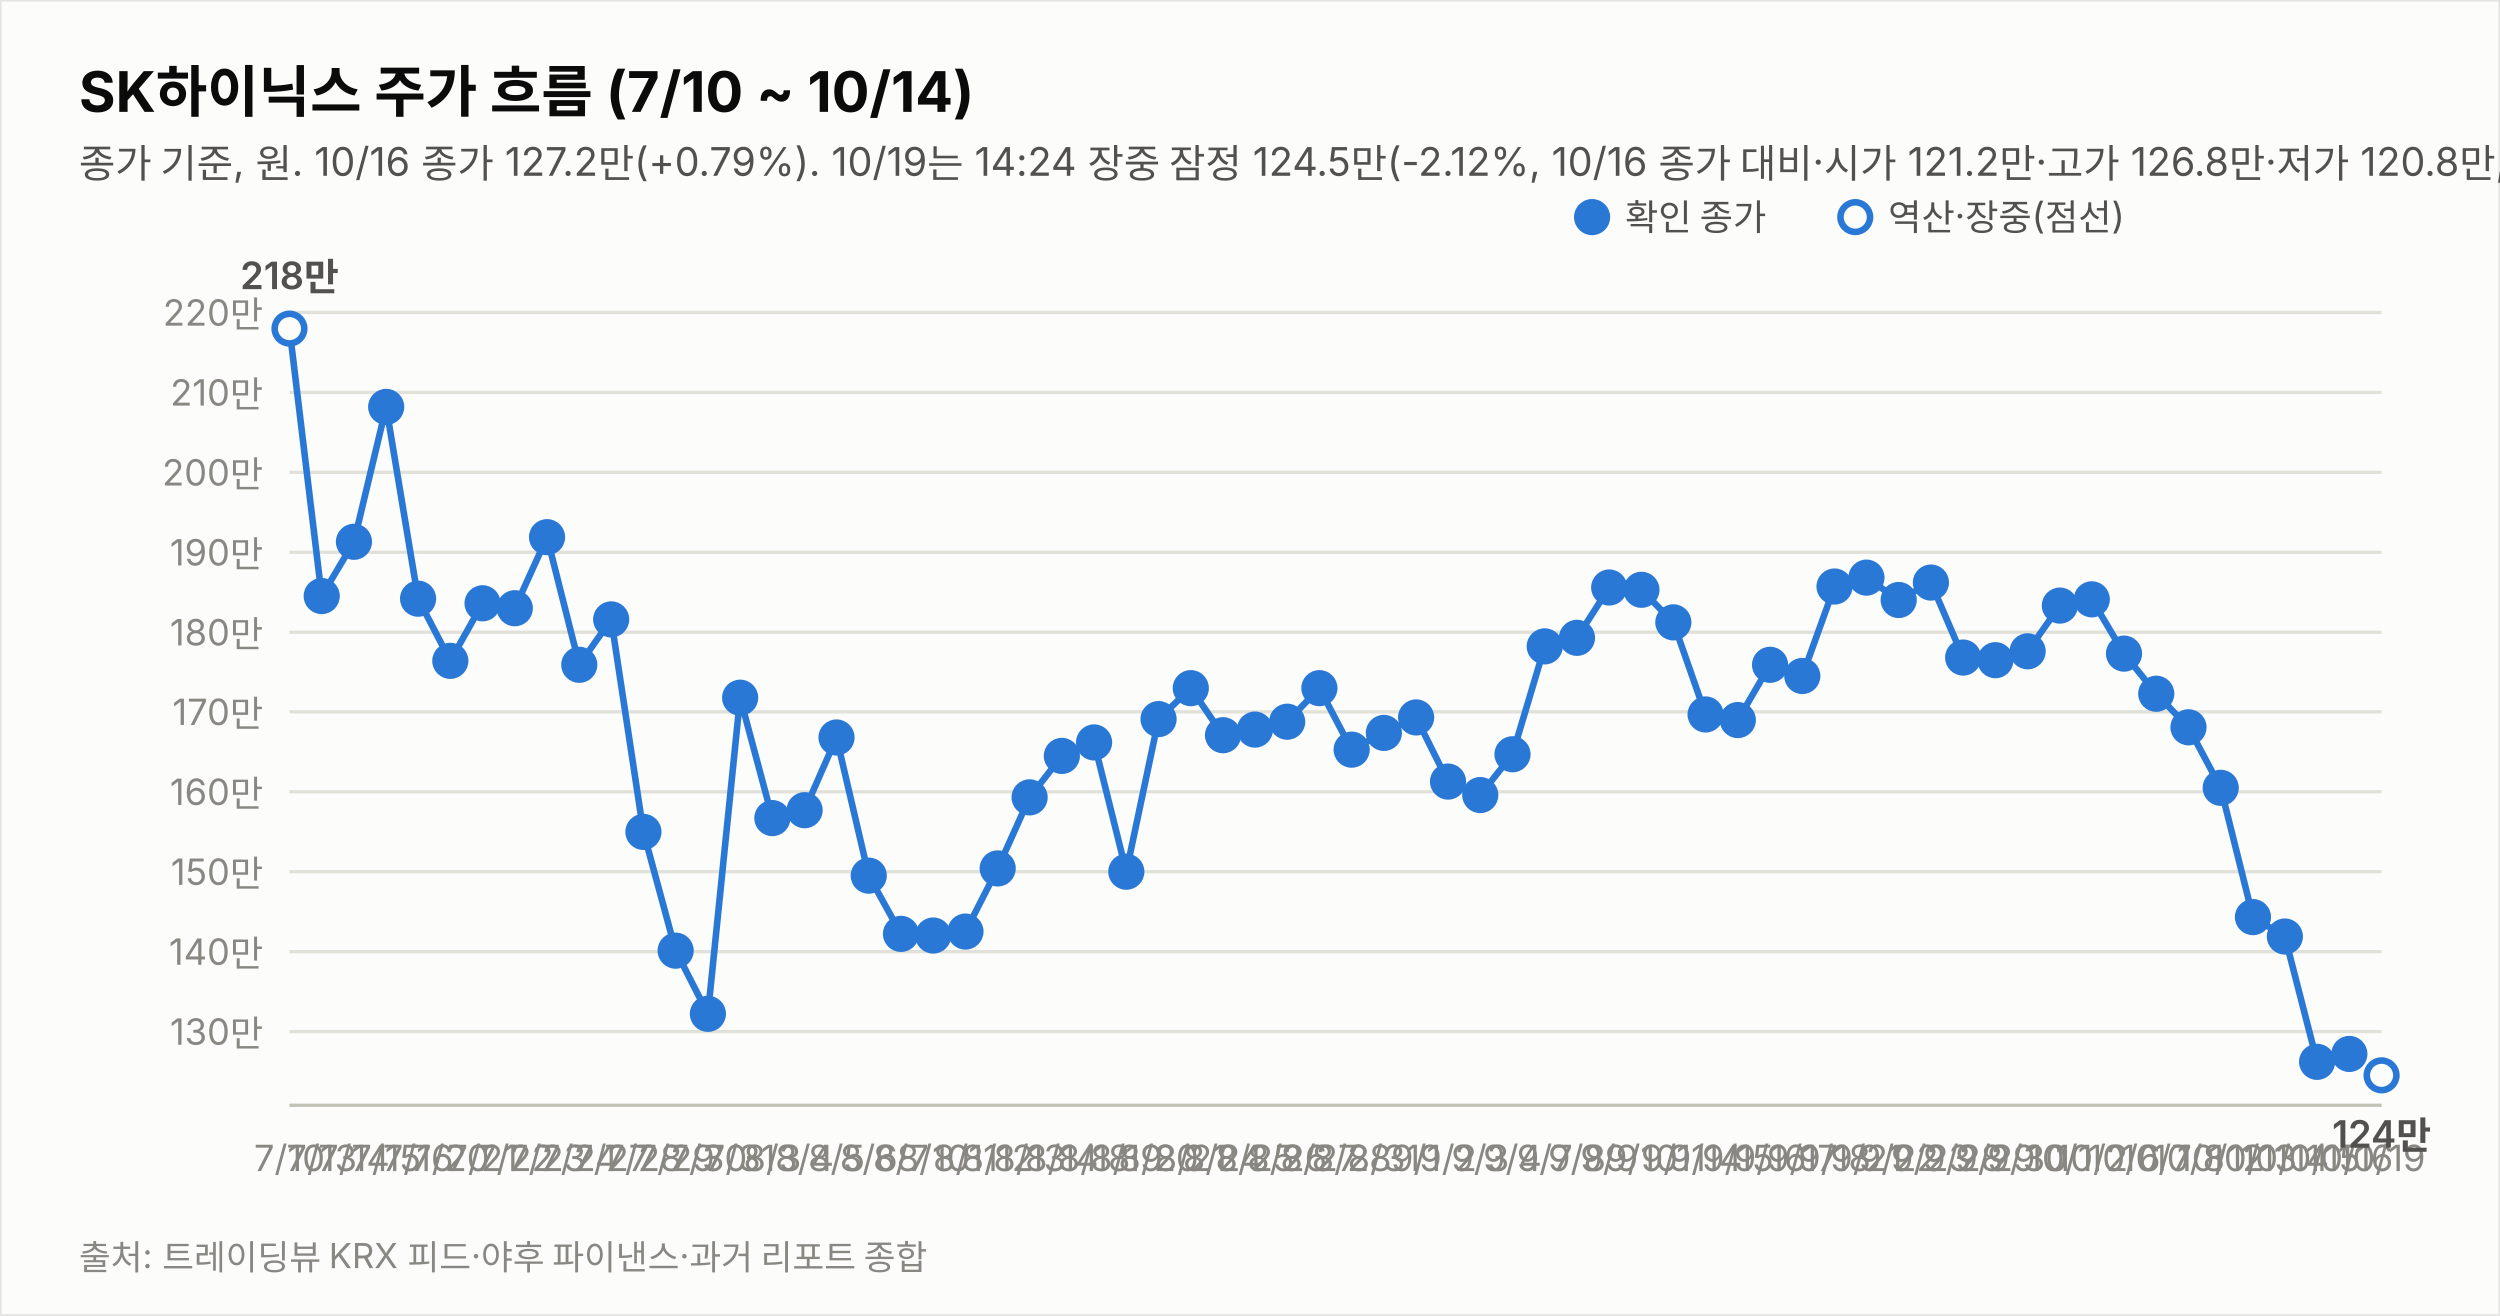
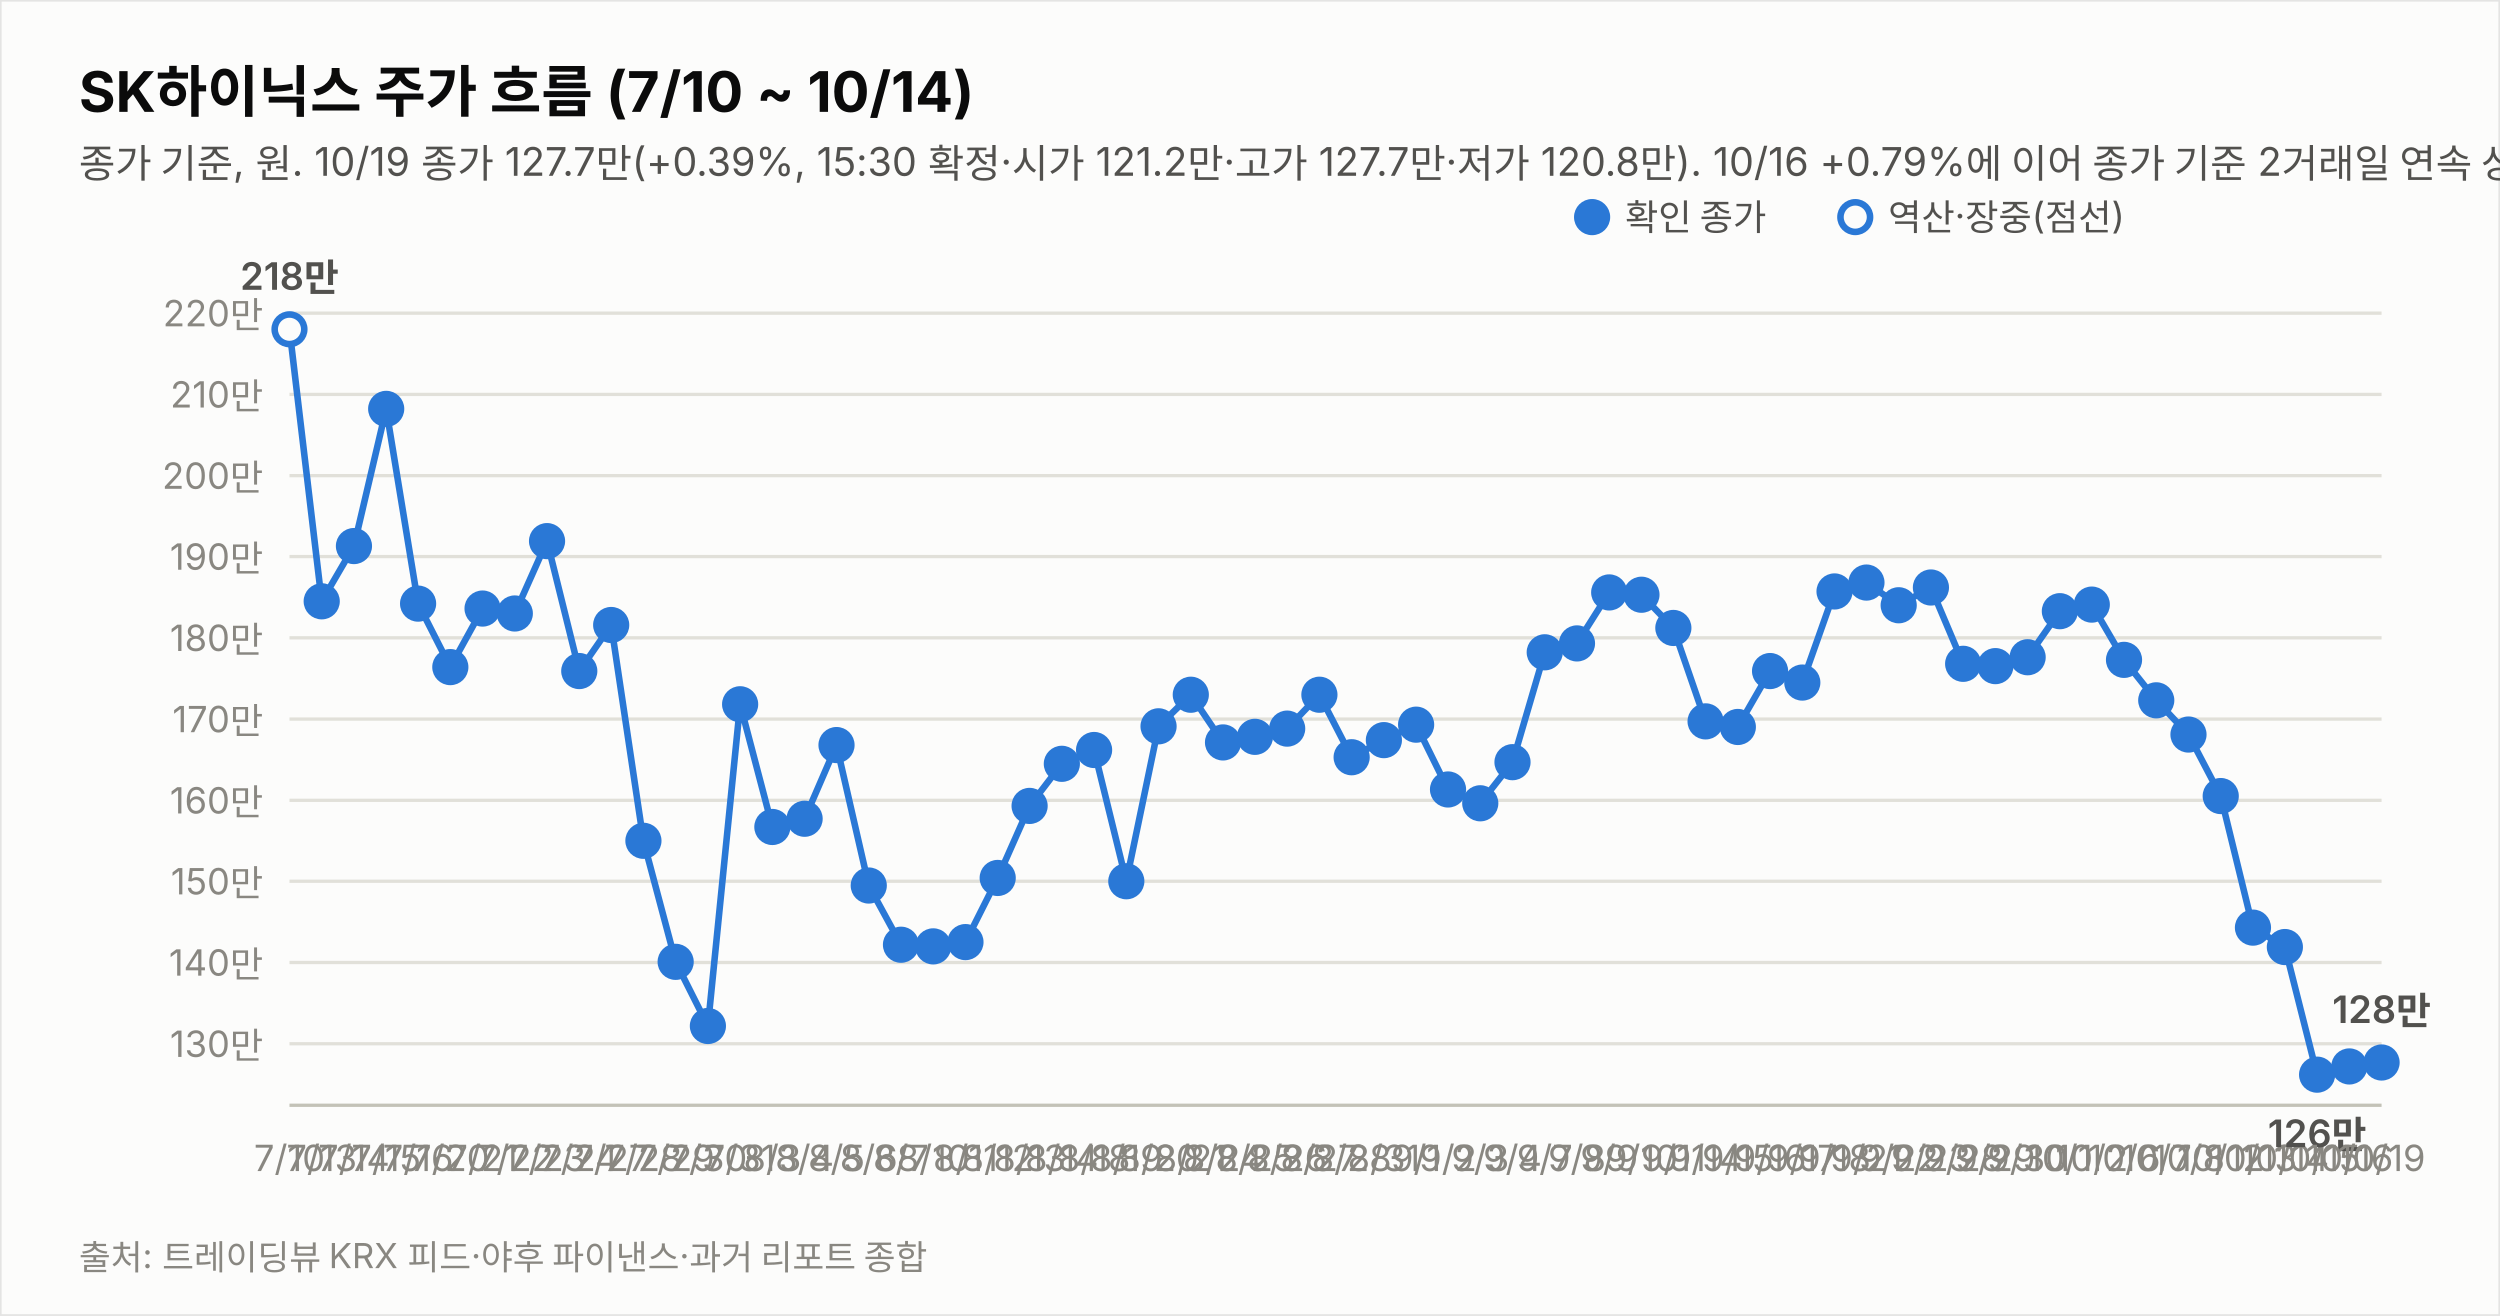
<svg xmlns="http://www.w3.org/2000/svg" width="760" height="400" viewBox="0 0 760 400" font-family="system-ui,-apple-system,&quot;Segoe UI&quot;,&quot;Malgun Gothic&quot;,&quot;Apple SD Gothic Neo&quot;,sans-serif">
  <rect width="760" height="400" fill="#fcfcfb" stroke="rgba(11,11,11,0.10)" />
  <text x="24" y="34" font-size="17" font-weight="700" fill="#0b0b0b">SK하이닉스 주가 흐름 (7/10 ~ 10/14)</text>
-   <text x="24" y="54" font-size="12" fill="#52514e">종가 기준, 원. 10/16 종가 127.2만(+0.79%). 10/19는 14:24 장중 잠정 124.5만(-2.12%, 10/16 종가 대비·시가 121.2만·고가 126.8만·저가 120.8만, 야후 20분 지연 시세). 지표는 10/19 14:24 잠정.</text>
-   <line x1="88" y1="313.6" x2="724" y2="313.6" stroke="#e1e0d9" stroke-width="1" />
-   <text x="80" y="317.6" font-size="11" fill="#898781" text-anchor="end" style="font-variant-numeric:tabular-nums">130만</text>
-   <line x1="88" y1="289.3" x2="724" y2="289.3" stroke="#e1e0d9" stroke-width="1" />
-   <text x="80" y="293.3" font-size="11" fill="#898781" text-anchor="end" style="font-variant-numeric:tabular-nums">140만</text>
-   <line x1="88" y1="265.0" x2="724" y2="265.0" stroke="#e1e0d9" stroke-width="1" />
-   <text x="80" y="269.0" font-size="11" fill="#898781" text-anchor="end" style="font-variant-numeric:tabular-nums">150만</text>
-   <line x1="88" y1="240.7" x2="724" y2="240.7" stroke="#e1e0d9" stroke-width="1" />
-   <text x="80" y="244.7" font-size="11" fill="#898781" text-anchor="end" style="font-variant-numeric:tabular-nums">160만</text>
-   <line x1="88" y1="216.4" x2="724" y2="216.4" stroke="#e1e0d9" stroke-width="1" />
-   <text x="80" y="220.4" font-size="11" fill="#898781" text-anchor="end" style="font-variant-numeric:tabular-nums">170만</text>
-   <line x1="88" y1="192.2" x2="724" y2="192.2" stroke="#e1e0d9" stroke-width="1" />
-   <text x="80" y="196.2" font-size="11" fill="#898781" text-anchor="end" style="font-variant-numeric:tabular-nums">180만</text>
-   <line x1="88" y1="167.9" x2="724" y2="167.9" stroke="#e1e0d9" stroke-width="1" />
-   <text x="80" y="171.9" font-size="11" fill="#898781" text-anchor="end" style="font-variant-numeric:tabular-nums">190만</text>
-   <line x1="88" y1="143.6" x2="724" y2="143.6" stroke="#e1e0d9" stroke-width="1" />
-   <text x="80" y="147.6" font-size="11" fill="#898781" text-anchor="end" style="font-variant-numeric:tabular-nums">200만</text>
-   <line x1="88" y1="119.3" x2="724" y2="119.3" stroke="#e1e0d9" stroke-width="1" />
-   <text x="80" y="123.3" font-size="11" fill="#898781" text-anchor="end" style="font-variant-numeric:tabular-nums">210만</text>
-   <line x1="88" y1="95.0" x2="724" y2="95.0" stroke="#e1e0d9" stroke-width="1" />
-   <text x="80" y="99.0" font-size="11" fill="#898781" text-anchor="end" style="font-variant-numeric:tabular-nums">220만</text>
+   <text x="24" y="54" font-size="12" fill="#52514e">종가 기준, 원. 10/19 종가 127.7만(+0.39%, 15:30 확정·시가 121.2만·고가 127.7만·저가 120.8만). 10/16 +0.79%에 이어 종가 기준 2거래일 연속 상승 마감. 지표는 10/19 종가 확정.</text>
+   <line x1="88" y1="317.3" x2="724" y2="317.3" stroke="#e1e0d9" stroke-width="1" />
+   <text x="80" y="321.3" font-size="11" fill="#898781" text-anchor="end" style="font-variant-numeric:tabular-nums">130만</text>
+   <line x1="88" y1="292.6" x2="724" y2="292.6" stroke="#e1e0d9" stroke-width="1" />
+   <text x="80" y="296.6" font-size="11" fill="#898781" text-anchor="end" style="font-variant-numeric:tabular-nums">140만</text>
+   <line x1="88" y1="267.9" x2="724" y2="267.9" stroke="#e1e0d9" stroke-width="1" />
+   <text x="80" y="271.9" font-size="11" fill="#898781" text-anchor="end" style="font-variant-numeric:tabular-nums">150만</text>
+   <line x1="88" y1="243.3" x2="724" y2="243.3" stroke="#e1e0d9" stroke-width="1" />
+   <text x="80" y="247.3" font-size="11" fill="#898781" text-anchor="end" style="font-variant-numeric:tabular-nums">160만</text>
+   <line x1="88" y1="218.6" x2="724" y2="218.6" stroke="#e1e0d9" stroke-width="1" />
+   <text x="80" y="222.6" font-size="11" fill="#898781" text-anchor="end" style="font-variant-numeric:tabular-nums">170만</text>
+   <line x1="88" y1="193.9" x2="724" y2="193.9" stroke="#e1e0d9" stroke-width="1" />
+   <text x="80" y="197.9" font-size="11" fill="#898781" text-anchor="end" style="font-variant-numeric:tabular-nums">180만</text>
+   <line x1="88" y1="169.2" x2="724" y2="169.2" stroke="#e1e0d9" stroke-width="1" />
+   <text x="80" y="173.2" font-size="11" fill="#898781" text-anchor="end" style="font-variant-numeric:tabular-nums">190만</text>
+   <line x1="88" y1="144.6" x2="724" y2="144.6" stroke="#e1e0d9" stroke-width="1" />
+   <text x="80" y="148.6" font-size="11" fill="#898781" text-anchor="end" style="font-variant-numeric:tabular-nums">200만</text>
+   <line x1="88" y1="119.9" x2="724" y2="119.9" stroke="#e1e0d9" stroke-width="1" />
+   <text x="80" y="123.9" font-size="11" fill="#898781" text-anchor="end" style="font-variant-numeric:tabular-nums">210만</text>
+   <line x1="88" y1="95.2" x2="724" y2="95.2" stroke="#e1e0d9" stroke-width="1" />
+   <text x="80" y="99.2" font-size="11" fill="#898781" text-anchor="end" style="font-variant-numeric:tabular-nums">220만</text>
  <line x1="88" y1="336" x2="724" y2="336" stroke="#c3c2b7" stroke-width="1" />
-   <path d="M88.0,99.9 L97.8,181.2 L107.6,164.7 L117.4,123.7 L127.1,182.0 L136.9,200.9 L146.7,183.4 L156.5,184.9 L166.3,163.3 L176.1,202.1 L185.8,188.3 L195.6,252.9 L205.4,289.0 L215.2,308.2 L225.0,212.1 L234.8,248.7 L244.6,246.3 L254.3,224.2 L264.1,266.2 L273.9,283.9 L283.7,284.4 L293.5,283.2 L303.3,264.0 L313.0,242.4 L322.8,229.8 L332.6,225.7 L342.4,265.0 L352.2,218.6 L362.0,209.2 L371.8,223.5 L381.5,221.8 L391.3,219.4 L401.1,209.2 L410.9,227.9 L420.7,222.8 L430.5,218.1 L440.2,237.6 L450.0,241.7 L459.8,229.3 L469.6,196.5 L479.4,193.9 L489.2,178.6 L499.0,179.3 L508.7,189.2 L518.5,217.2 L528.3,218.9 L538.1,202.1 L547.9,205.5 L557.7,178.3 L567.4,175.6 L577.2,182.4 L587.0,177.1 L596.8,199.9 L606.6,200.7 L616.4,198.0 L626.2,184.1 L635.9,182.2 L645.7,198.7 L655.5,210.9 L665.3,221.1 L675.1,239.5 L684.9,278.8 L694.6,284.7 L704.4,322.8 L714.2,320.4" fill="none" stroke="#2a78d6" stroke-width="2" />
-   <path d="M714.2,320.4 L724.0,326.9" fill="none" stroke="#2a78d6" stroke-width="2" stroke-dasharray="5 4" />
-   <circle cx="88.0" cy="99.9" r="4.5" fill="#fcfcfb" stroke="#2a78d6" stroke-width="2" />
+   <path d="M88.0,100.1 L97.8,182.8 L107.6,166.0 L117.4,124.3 L127.1,183.5 L136.9,202.8 L146.7,185.0 L156.5,186.5 L166.3,164.5 L176.1,204.0 L185.8,190.0 L195.6,255.6 L205.4,292.4 L215.2,311.9 L225.0,214.1 L234.8,251.4 L244.6,248.9 L254.3,226.5 L264.1,269.2 L273.9,287.2 L283.7,287.7 L293.5,286.4 L303.3,266.9 L313.0,245.0 L322.8,232.2 L332.6,228.0 L342.4,267.9 L352.2,220.8 L362.0,211.2 L371.8,225.7 L381.5,224.0 L391.3,221.5 L401.1,211.2 L410.9,230.2 L420.7,225.0 L430.5,220.3 L440.2,240.0 L450.0,244.2 L459.8,231.7 L469.6,198.3 L479.4,195.6 L489.2,180.1 L499.0,180.8 L508.7,190.9 L518.5,219.3 L528.3,221.0 L538.1,204.0 L547.9,207.5 L557.7,179.8 L567.4,177.1 L577.2,184.0 L587.0,178.6 L596.8,201.8 L606.6,202.5 L616.4,199.8 L626.2,185.8 L635.9,183.8 L645.7,200.6 L655.5,212.9 L665.3,223.3 L675.1,242.0 L684.9,282.0 L694.6,287.9 L704.4,326.7 L714.2,324.2 L724.0,323.0" fill="none" stroke="#2a78d6" stroke-width="2" />
+   <circle cx="88.0" cy="100.1" r="4.5" fill="#fcfcfb" stroke="#2a78d6" stroke-width="2" />
  <text x="88.0" y="356" font-size="11" fill="#898781" text-anchor="middle">7/10</text>
-   <text x="88.0" y="87.9" font-size="11.5" font-weight="600" fill="#52514e" text-anchor="middle" style="font-variant-numeric:tabular-nums">218만</text>
-   <circle cx="97.8" cy="181.2" r="4.5" fill="#2a78d6" stroke="#2a78d6" stroke-width="2" />
+   <text x="88.0" y="88.1" font-size="11.5" font-weight="600" fill="#52514e" text-anchor="middle" style="font-variant-numeric:tabular-nums">218만</text>
+   <circle cx="97.8" cy="182.8" r="4.5" fill="#2a78d6" stroke="#2a78d6" stroke-width="2" />
  <text x="97.8" y="356" font-size="11" fill="#898781" text-anchor="middle">7/13</text>
-   <circle cx="107.6" cy="164.7" r="4.5" fill="#2a78d6" stroke="#2a78d6" stroke-width="2" />
+   <circle cx="107.6" cy="166.0" r="4.5" fill="#2a78d6" stroke="#2a78d6" stroke-width="2" />
  <text x="107.6" y="356" font-size="11" fill="#898781" text-anchor="middle">7/14</text>
-   <circle cx="117.4" cy="123.7" r="4.5" fill="#2a78d6" stroke="#2a78d6" stroke-width="2" />
+   <circle cx="117.4" cy="124.3" r="4.5" fill="#2a78d6" stroke="#2a78d6" stroke-width="2" />
  <text x="117.4" y="356" font-size="11" fill="#898781" text-anchor="middle">7/15</text>
-   <circle cx="127.1" cy="182.0" r="4.5" fill="#2a78d6" stroke="#2a78d6" stroke-width="2" />
+   <circle cx="127.1" cy="183.5" r="4.5" fill="#2a78d6" stroke="#2a78d6" stroke-width="2" />
  <text x="127.1" y="356" font-size="11" fill="#898781" text-anchor="middle">7/16</text>
-   <circle cx="136.9" cy="200.9" r="4.5" fill="#2a78d6" stroke="#2a78d6" stroke-width="2" />
+   <circle cx="136.9" cy="202.8" r="4.5" fill="#2a78d6" stroke="#2a78d6" stroke-width="2" />
  <text x="136.9" y="356" font-size="11" fill="#898781" text-anchor="middle">7/20</text>
-   <circle cx="146.7" cy="183.4" r="4.5" fill="#2a78d6" stroke="#2a78d6" stroke-width="2" />
+   <circle cx="146.7" cy="185.0" r="4.5" fill="#2a78d6" stroke="#2a78d6" stroke-width="2" />
  <text x="146.7" y="356" font-size="11" fill="#898781" text-anchor="middle">7/21</text>
-   <circle cx="156.5" cy="184.9" r="4.5" fill="#2a78d6" stroke="#2a78d6" stroke-width="2" />
+   <circle cx="156.5" cy="186.5" r="4.5" fill="#2a78d6" stroke="#2a78d6" stroke-width="2" />
  <text x="156.5" y="356" font-size="11" fill="#898781" text-anchor="middle">7/22</text>
-   <circle cx="166.3" cy="163.3" r="4.5" fill="#2a78d6" stroke="#2a78d6" stroke-width="2" />
+   <circle cx="166.3" cy="164.5" r="4.5" fill="#2a78d6" stroke="#2a78d6" stroke-width="2" />
  <text x="166.3" y="356" font-size="11" fill="#898781" text-anchor="middle">7/23</text>
-   <circle cx="176.1" cy="202.1" r="4.5" fill="#2a78d6" stroke="#2a78d6" stroke-width="2" />
+   <circle cx="176.1" cy="204.0" r="4.5" fill="#2a78d6" stroke="#2a78d6" stroke-width="2" />
  <text x="176.1" y="356" font-size="11" fill="#898781" text-anchor="middle">7/24</text>
-   <circle cx="185.8" cy="188.3" r="4.5" fill="#2a78d6" stroke="#2a78d6" stroke-width="2" />
+   <circle cx="185.8" cy="190.0" r="4.5" fill="#2a78d6" stroke="#2a78d6" stroke-width="2" />
  <text x="185.8" y="356" font-size="11" fill="#898781" text-anchor="middle">7/27</text>
-   <circle cx="195.6" cy="252.9" r="4.5" fill="#2a78d6" stroke="#2a78d6" stroke-width="2" />
+   <circle cx="195.6" cy="255.6" r="4.5" fill="#2a78d6" stroke="#2a78d6" stroke-width="2" />
  <text x="195.6" y="356" font-size="11" fill="#898781" text-anchor="middle">7/28</text>
-   <circle cx="205.4" cy="289.0" r="4.5" fill="#2a78d6" stroke="#2a78d6" stroke-width="2" />
+   <circle cx="205.4" cy="292.4" r="4.5" fill="#2a78d6" stroke="#2a78d6" stroke-width="2" />
  <text x="205.4" y="356" font-size="11" fill="#898781" text-anchor="middle">7/29</text>
-   <circle cx="215.2" cy="308.2" r="4.5" fill="#2a78d6" stroke="#2a78d6" stroke-width="2" />
+   <circle cx="215.2" cy="311.9" r="4.5" fill="#2a78d6" stroke="#2a78d6" stroke-width="2" />
  <text x="215.2" y="356" font-size="11" fill="#898781" text-anchor="middle">7/30</text>
-   <circle cx="225.0" cy="212.1" r="4.5" fill="#2a78d6" stroke="#2a78d6" stroke-width="2" />
+   <circle cx="225.0" cy="214.1" r="4.5" fill="#2a78d6" stroke="#2a78d6" stroke-width="2" />
  <text x="225.0" y="356" font-size="11" fill="#898781" text-anchor="middle">7/31</text>
-   <circle cx="234.8" cy="248.7" r="4.5" fill="#2a78d6" stroke="#2a78d6" stroke-width="2" />
+   <circle cx="234.8" cy="251.4" r="4.5" fill="#2a78d6" stroke="#2a78d6" stroke-width="2" />
  <text x="234.8" y="356" font-size="11" fill="#898781" text-anchor="middle">8/3</text>
-   <circle cx="244.6" cy="246.3" r="4.5" fill="#2a78d6" stroke="#2a78d6" stroke-width="2" />
+   <circle cx="244.6" cy="248.9" r="4.5" fill="#2a78d6" stroke="#2a78d6" stroke-width="2" />
  <text x="244.6" y="356" font-size="11" fill="#898781" text-anchor="middle">8/4</text>
-   <circle cx="254.3" cy="224.2" r="4.5" fill="#2a78d6" stroke="#2a78d6" stroke-width="2" />
+   <circle cx="254.3" cy="226.5" r="4.5" fill="#2a78d6" stroke="#2a78d6" stroke-width="2" />
  <text x="254.3" y="356" font-size="11" fill="#898781" text-anchor="middle">8/5</text>
-   <circle cx="264.1" cy="266.2" r="4.5" fill="#2a78d6" stroke="#2a78d6" stroke-width="2" />
+   <circle cx="264.1" cy="269.2" r="4.5" fill="#2a78d6" stroke="#2a78d6" stroke-width="2" />
  <text x="264.1" y="356" font-size="11" fill="#898781" text-anchor="middle">8/6</text>
-   <circle cx="273.9" cy="283.9" r="4.5" fill="#2a78d6" stroke="#2a78d6" stroke-width="2" />
+   <circle cx="273.9" cy="287.2" r="4.5" fill="#2a78d6" stroke="#2a78d6" stroke-width="2" />
  <text x="273.9" y="356" font-size="11" fill="#898781" text-anchor="middle">8/7</text>
-   <circle cx="283.7" cy="284.4" r="4.5" fill="#2a78d6" stroke="#2a78d6" stroke-width="2" />
+   <circle cx="283.7" cy="287.7" r="4.5" fill="#2a78d6" stroke="#2a78d6" stroke-width="2" />
  <text x="283.7" y="356" font-size="11" fill="#898781" text-anchor="middle">8/10</text>
-   <circle cx="293.5" cy="283.2" r="4.5" fill="#2a78d6" stroke="#2a78d6" stroke-width="2" />
+   <circle cx="293.5" cy="286.4" r="4.5" fill="#2a78d6" stroke="#2a78d6" stroke-width="2" />
  <text x="293.5" y="356" font-size="11" fill="#898781" text-anchor="middle">8/11</text>
-   <circle cx="303.3" cy="264.0" r="4.5" fill="#2a78d6" stroke="#2a78d6" stroke-width="2" />
+   <circle cx="303.3" cy="266.9" r="4.5" fill="#2a78d6" stroke="#2a78d6" stroke-width="2" />
  <text x="303.3" y="356" font-size="11" fill="#898781" text-anchor="middle">8/12</text>
-   <circle cx="313.0" cy="242.4" r="4.5" fill="#2a78d6" stroke="#2a78d6" stroke-width="2" />
+   <circle cx="313.0" cy="245.0" r="4.5" fill="#2a78d6" stroke="#2a78d6" stroke-width="2" />
  <text x="313.0" y="356" font-size="11" fill="#898781" text-anchor="middle">8/13</text>
-   <circle cx="322.8" cy="229.8" r="4.5" fill="#2a78d6" stroke="#2a78d6" stroke-width="2" />
+   <circle cx="322.8" cy="232.2" r="4.5" fill="#2a78d6" stroke="#2a78d6" stroke-width="2" />
  <text x="322.8" y="356" font-size="11" fill="#898781" text-anchor="middle">8/14</text>
-   <circle cx="332.6" cy="225.7" r="4.5" fill="#2a78d6" stroke="#2a78d6" stroke-width="2" />
+   <circle cx="332.6" cy="228.0" r="4.5" fill="#2a78d6" stroke="#2a78d6" stroke-width="2" />
  <text x="332.6" y="356" font-size="11" fill="#898781" text-anchor="middle">8/18</text>
-   <circle cx="342.4" cy="265.0" r="4.5" fill="#2a78d6" stroke="#2a78d6" stroke-width="2" />
+   <circle cx="342.4" cy="267.9" r="4.5" fill="#2a78d6" stroke="#2a78d6" stroke-width="2" />
  <text x="342.4" y="356" font-size="11" fill="#898781" text-anchor="middle">8/19</text>
-   <circle cx="352.2" cy="218.6" r="4.5" fill="#2a78d6" stroke="#2a78d6" stroke-width="2" />
+   <circle cx="352.2" cy="220.8" r="4.5" fill="#2a78d6" stroke="#2a78d6" stroke-width="2" />
  <text x="352.2" y="356" font-size="11" fill="#898781" text-anchor="middle">8/20</text>
-   <circle cx="362.0" cy="209.2" r="4.5" fill="#2a78d6" stroke="#2a78d6" stroke-width="2" />
+   <circle cx="362.0" cy="211.2" r="4.5" fill="#2a78d6" stroke="#2a78d6" stroke-width="2" />
  <text x="362.0" y="356" font-size="11" fill="#898781" text-anchor="middle">8/21</text>
-   <circle cx="371.8" cy="223.5" r="4.5" fill="#2a78d6" stroke="#2a78d6" stroke-width="2" />
+   <circle cx="371.8" cy="225.7" r="4.5" fill="#2a78d6" stroke="#2a78d6" stroke-width="2" />
  <text x="371.8" y="356" font-size="11" fill="#898781" text-anchor="middle">8/24</text>
-   <circle cx="381.5" cy="221.8" r="4.5" fill="#2a78d6" stroke="#2a78d6" stroke-width="2" />
+   <circle cx="381.5" cy="224.0" r="4.5" fill="#2a78d6" stroke="#2a78d6" stroke-width="2" />
  <text x="381.5" y="356" font-size="11" fill="#898781" text-anchor="middle">8/25</text>
-   <circle cx="391.3" cy="219.4" r="4.5" fill="#2a78d6" stroke="#2a78d6" stroke-width="2" />
+   <circle cx="391.3" cy="221.5" r="4.5" fill="#2a78d6" stroke="#2a78d6" stroke-width="2" />
  <text x="391.3" y="356" font-size="11" fill="#898781" text-anchor="middle">8/26</text>
-   <circle cx="401.1" cy="209.2" r="4.5" fill="#2a78d6" stroke="#2a78d6" stroke-width="2" />
+   <circle cx="401.1" cy="211.2" r="4.5" fill="#2a78d6" stroke="#2a78d6" stroke-width="2" />
  <text x="401.1" y="356" font-size="11" fill="#898781" text-anchor="middle">8/27</text>
-   <circle cx="410.9" cy="227.9" r="4.5" fill="#2a78d6" stroke="#2a78d6" stroke-width="2" />
+   <circle cx="410.9" cy="230.2" r="4.5" fill="#2a78d6" stroke="#2a78d6" stroke-width="2" />
  <text x="410.9" y="356" font-size="11" fill="#898781" text-anchor="middle">8/28</text>
-   <circle cx="420.7" cy="222.8" r="4.5" fill="#2a78d6" stroke="#2a78d6" stroke-width="2" />
+   <circle cx="420.7" cy="225.0" r="4.5" fill="#2a78d6" stroke="#2a78d6" stroke-width="2" />
  <text x="420.7" y="356" font-size="11" fill="#898781" text-anchor="middle">8/31</text>
-   <circle cx="430.5" cy="218.1" r="4.5" fill="#2a78d6" stroke="#2a78d6" stroke-width="2" />
+   <circle cx="430.5" cy="220.3" r="4.5" fill="#2a78d6" stroke="#2a78d6" stroke-width="2" />
  <text x="430.5" y="356" font-size="11" fill="#898781" text-anchor="middle">9/1</text>
-   <circle cx="440.2" cy="237.6" r="4.5" fill="#2a78d6" stroke="#2a78d6" stroke-width="2" />
+   <circle cx="440.2" cy="240.0" r="4.5" fill="#2a78d6" stroke="#2a78d6" stroke-width="2" />
  <text x="440.2" y="356" font-size="11" fill="#898781" text-anchor="middle">9/2</text>
-   <circle cx="450.0" cy="241.7" r="4.5" fill="#2a78d6" stroke="#2a78d6" stroke-width="2" />
+   <circle cx="450.0" cy="244.2" r="4.5" fill="#2a78d6" stroke="#2a78d6" stroke-width="2" />
  <text x="450.0" y="356" font-size="11" fill="#898781" text-anchor="middle">9/3</text>
-   <circle cx="459.8" cy="229.3" r="4.5" fill="#2a78d6" stroke="#2a78d6" stroke-width="2" />
+   <circle cx="459.8" cy="231.7" r="4.5" fill="#2a78d6" stroke="#2a78d6" stroke-width="2" />
  <text x="459.8" y="356" font-size="11" fill="#898781" text-anchor="middle">9/4</text>
-   <circle cx="469.6" cy="196.5" r="4.5" fill="#2a78d6" stroke="#2a78d6" stroke-width="2" />
+   <circle cx="469.6" cy="198.3" r="4.5" fill="#2a78d6" stroke="#2a78d6" stroke-width="2" />
  <text x="469.6" y="356" font-size="11" fill="#898781" text-anchor="middle">9/7</text>
-   <circle cx="479.4" cy="193.9" r="4.5" fill="#2a78d6" stroke="#2a78d6" stroke-width="2" />
+   <circle cx="479.4" cy="195.6" r="4.5" fill="#2a78d6" stroke="#2a78d6" stroke-width="2" />
  <text x="479.4" y="356" font-size="11" fill="#898781" text-anchor="middle">9/8</text>
-   <circle cx="489.2" cy="178.6" r="4.5" fill="#2a78d6" stroke="#2a78d6" stroke-width="2" />
+   <circle cx="489.2" cy="180.1" r="4.5" fill="#2a78d6" stroke="#2a78d6" stroke-width="2" />
  <text x="489.2" y="356" font-size="11" fill="#898781" text-anchor="middle">9/9</text>
-   <circle cx="499.0" cy="179.3" r="4.5" fill="#2a78d6" stroke="#2a78d6" stroke-width="2" />
+   <circle cx="499.0" cy="180.8" r="4.5" fill="#2a78d6" stroke="#2a78d6" stroke-width="2" />
  <text x="499.0" y="356" font-size="11" fill="#898781" text-anchor="middle">9/10</text>
-   <circle cx="508.7" cy="189.2" r="4.5" fill="#2a78d6" stroke="#2a78d6" stroke-width="2" />
+   <circle cx="508.7" cy="190.9" r="4.5" fill="#2a78d6" stroke="#2a78d6" stroke-width="2" />
  <text x="508.7" y="356" font-size="11" fill="#898781" text-anchor="middle">9/11</text>
-   <circle cx="518.5" cy="217.2" r="4.5" fill="#2a78d6" stroke="#2a78d6" stroke-width="2" />
+   <circle cx="518.5" cy="219.3" r="4.5" fill="#2a78d6" stroke="#2a78d6" stroke-width="2" />
  <text x="518.5" y="356" font-size="11" fill="#898781" text-anchor="middle">9/14</text>
-   <circle cx="528.3" cy="218.9" r="4.5" fill="#2a78d6" stroke="#2a78d6" stroke-width="2" />
+   <circle cx="528.3" cy="221.0" r="4.5" fill="#2a78d6" stroke="#2a78d6" stroke-width="2" />
  <text x="528.3" y="356" font-size="11" fill="#898781" text-anchor="middle">9/15</text>
-   <circle cx="538.1" cy="202.1" r="4.5" fill="#2a78d6" stroke="#2a78d6" stroke-width="2" />
+   <circle cx="538.1" cy="204.0" r="4.5" fill="#2a78d6" stroke="#2a78d6" stroke-width="2" />
  <text x="538.1" y="356" font-size="11" fill="#898781" text-anchor="middle">9/16</text>
-   <circle cx="547.9" cy="205.5" r="4.5" fill="#2a78d6" stroke="#2a78d6" stroke-width="2" />
+   <circle cx="547.9" cy="207.5" r="4.5" fill="#2a78d6" stroke="#2a78d6" stroke-width="2" />
  <text x="547.9" y="356" font-size="11" fill="#898781" text-anchor="middle">9/17</text>
-   <circle cx="557.7" cy="178.3" r="4.5" fill="#2a78d6" stroke="#2a78d6" stroke-width="2" />
+   <circle cx="557.7" cy="179.8" r="4.5" fill="#2a78d6" stroke="#2a78d6" stroke-width="2" />
  <text x="557.7" y="356" font-size="11" fill="#898781" text-anchor="middle">9/18</text>
-   <circle cx="567.4" cy="175.6" r="4.5" fill="#2a78d6" stroke="#2a78d6" stroke-width="2" />
+   <circle cx="567.4" cy="177.1" r="4.5" fill="#2a78d6" stroke="#2a78d6" stroke-width="2" />
  <text x="567.4" y="356" font-size="11" fill="#898781" text-anchor="middle">9/21</text>
-   <circle cx="577.2" cy="182.4" r="4.5" fill="#2a78d6" stroke="#2a78d6" stroke-width="2" />
+   <circle cx="577.2" cy="184.0" r="4.5" fill="#2a78d6" stroke="#2a78d6" stroke-width="2" />
  <text x="577.2" y="356" font-size="11" fill="#898781" text-anchor="middle">9/22</text>
-   <circle cx="587.0" cy="177.1" r="4.5" fill="#2a78d6" stroke="#2a78d6" stroke-width="2" />
+   <circle cx="587.0" cy="178.6" r="4.5" fill="#2a78d6" stroke="#2a78d6" stroke-width="2" />
  <text x="587.0" y="356" font-size="11" fill="#898781" text-anchor="middle">9/23</text>
-   <circle cx="596.8" cy="199.9" r="4.5" fill="#2a78d6" stroke="#2a78d6" stroke-width="2" />
+   <circle cx="596.8" cy="201.8" r="4.5" fill="#2a78d6" stroke="#2a78d6" stroke-width="2" />
  <text x="596.8" y="356" font-size="11" fill="#898781" text-anchor="middle">9/28</text>
-   <circle cx="606.6" cy="200.7" r="4.5" fill="#2a78d6" stroke="#2a78d6" stroke-width="2" />
+   <circle cx="606.6" cy="202.5" r="4.5" fill="#2a78d6" stroke="#2a78d6" stroke-width="2" />
  <text x="606.6" y="356" font-size="11" fill="#898781" text-anchor="middle">9/29</text>
-   <circle cx="616.4" cy="198.0" r="4.5" fill="#2a78d6" stroke="#2a78d6" stroke-width="2" />
+   <circle cx="616.4" cy="199.8" r="4.5" fill="#2a78d6" stroke="#2a78d6" stroke-width="2" />
  <text x="616.4" y="356" font-size="11" fill="#898781" text-anchor="middle">9/30</text>
-   <circle cx="626.2" cy="184.1" r="4.5" fill="#2a78d6" stroke="#2a78d6" stroke-width="2" />
+   <circle cx="626.2" cy="185.8" r="4.5" fill="#2a78d6" stroke="#2a78d6" stroke-width="2" />
  <text x="626.2" y="356" font-size="11" fill="#898781" text-anchor="middle">10/1</text>
-   <circle cx="635.9" cy="182.2" r="4.5" fill="#2a78d6" stroke="#2a78d6" stroke-width="2" />
+   <circle cx="635.9" cy="183.8" r="4.5" fill="#2a78d6" stroke="#2a78d6" stroke-width="2" />
  <text x="635.9" y="356" font-size="11" fill="#898781" text-anchor="middle">10/2</text>
-   <circle cx="645.7" cy="198.7" r="4.5" fill="#2a78d6" stroke="#2a78d6" stroke-width="2" />
+   <circle cx="645.7" cy="200.6" r="4.5" fill="#2a78d6" stroke="#2a78d6" stroke-width="2" />
  <text x="645.7" y="356" font-size="11" fill="#898781" text-anchor="middle">10/6</text>
-   <circle cx="655.5" cy="210.9" r="4.5" fill="#2a78d6" stroke="#2a78d6" stroke-width="2" />
+   <circle cx="655.5" cy="212.9" r="4.5" fill="#2a78d6" stroke="#2a78d6" stroke-width="2" />
  <text x="655.5" y="356" font-size="11" fill="#898781" text-anchor="middle">10/7</text>
-   <circle cx="665.3" cy="221.1" r="4.5" fill="#2a78d6" stroke="#2a78d6" stroke-width="2" />
+   <circle cx="665.3" cy="223.3" r="4.5" fill="#2a78d6" stroke="#2a78d6" stroke-width="2" />
  <text x="665.3" y="356" font-size="11" fill="#898781" text-anchor="middle">10/8</text>
-   <circle cx="675.1" cy="239.5" r="4.5" fill="#2a78d6" stroke="#2a78d6" stroke-width="2" />
+   <circle cx="675.1" cy="242.0" r="4.5" fill="#2a78d6" stroke="#2a78d6" stroke-width="2" />
  <text x="675.1" y="356" font-size="11" fill="#898781" text-anchor="middle">10/12</text>
-   <circle cx="684.9" cy="278.8" r="4.5" fill="#2a78d6" stroke="#2a78d6" stroke-width="2" />
+   <circle cx="684.9" cy="282.0" r="4.5" fill="#2a78d6" stroke="#2a78d6" stroke-width="2" />
  <text x="684.9" y="356" font-size="11" fill="#898781" text-anchor="middle">10/13</text>
-   <circle cx="694.6" cy="284.7" r="4.5" fill="#2a78d6" stroke="#2a78d6" stroke-width="2" />
+   <circle cx="694.6" cy="287.9" r="4.5" fill="#2a78d6" stroke="#2a78d6" stroke-width="2" />
  <text x="694.6" y="356" font-size="11" fill="#898781" text-anchor="middle">10/14</text>
-   <circle cx="704.4" cy="322.8" r="4.5" fill="#2a78d6" stroke="#2a78d6" stroke-width="2" />
+   <circle cx="704.4" cy="326.7" r="4.5" fill="#2a78d6" stroke="#2a78d6" stroke-width="2" />
  <text x="704.4" y="356" font-size="11" fill="#898781" text-anchor="middle">10/15</text>
-   <circle cx="714.2" cy="320.4" r="4.5" fill="#2a78d6" stroke="#2a78d6" stroke-width="2" />
+   <text x="704.4" y="348.7" font-size="11.5" font-weight="600" fill="#52514e" text-anchor="middle" style="font-variant-numeric:tabular-nums">126만</text>
+   <circle cx="714.2" cy="324.2" r="4.5" fill="#2a78d6" stroke="#2a78d6" stroke-width="2" />
  <text x="714.2" y="356" font-size="11" fill="#898781" text-anchor="middle">10/16</text>
-   <circle cx="724.0" cy="326.9" r="4.5" fill="#fcfcfb" stroke="#2a78d6" stroke-width="2" />
+   <circle cx="724.0" cy="323.0" r="4.5" fill="#2a78d6" stroke="#2a78d6" stroke-width="2" />
  <text x="724.0" y="356" font-size="11" fill="#898781" text-anchor="middle">10/19</text>
-   <text x="724.0" y="348.9" font-size="11.5" font-weight="600" fill="#52514e" text-anchor="middle" style="font-variant-numeric:tabular-nums">124만</text>
+   <text x="724.0" y="311.0" font-size="11.5" font-weight="600" fill="#52514e" text-anchor="middle" style="font-variant-numeric:tabular-nums">128만</text>
  <circle cx="484" cy="66" r="4.5" fill="#2a78d6" stroke="#2a78d6" stroke-width="2" />
  <text x="494" y="70" font-size="11" fill="#52514e">확인 종가</text>
  <circle cx="564" cy="66" r="4.5" fill="#fcfcfb" stroke="#2a78d6" stroke-width="2" />
  <text x="574" y="70" font-size="11" fill="#52514e">역산·장중(점선)</text>
  <text x="24" y="386" font-size="10.5" fill="#898781">출처: 트레이딩뷰 KRX 피드·야후 파이낸스·과거 리포트 종합</text>
</svg>
